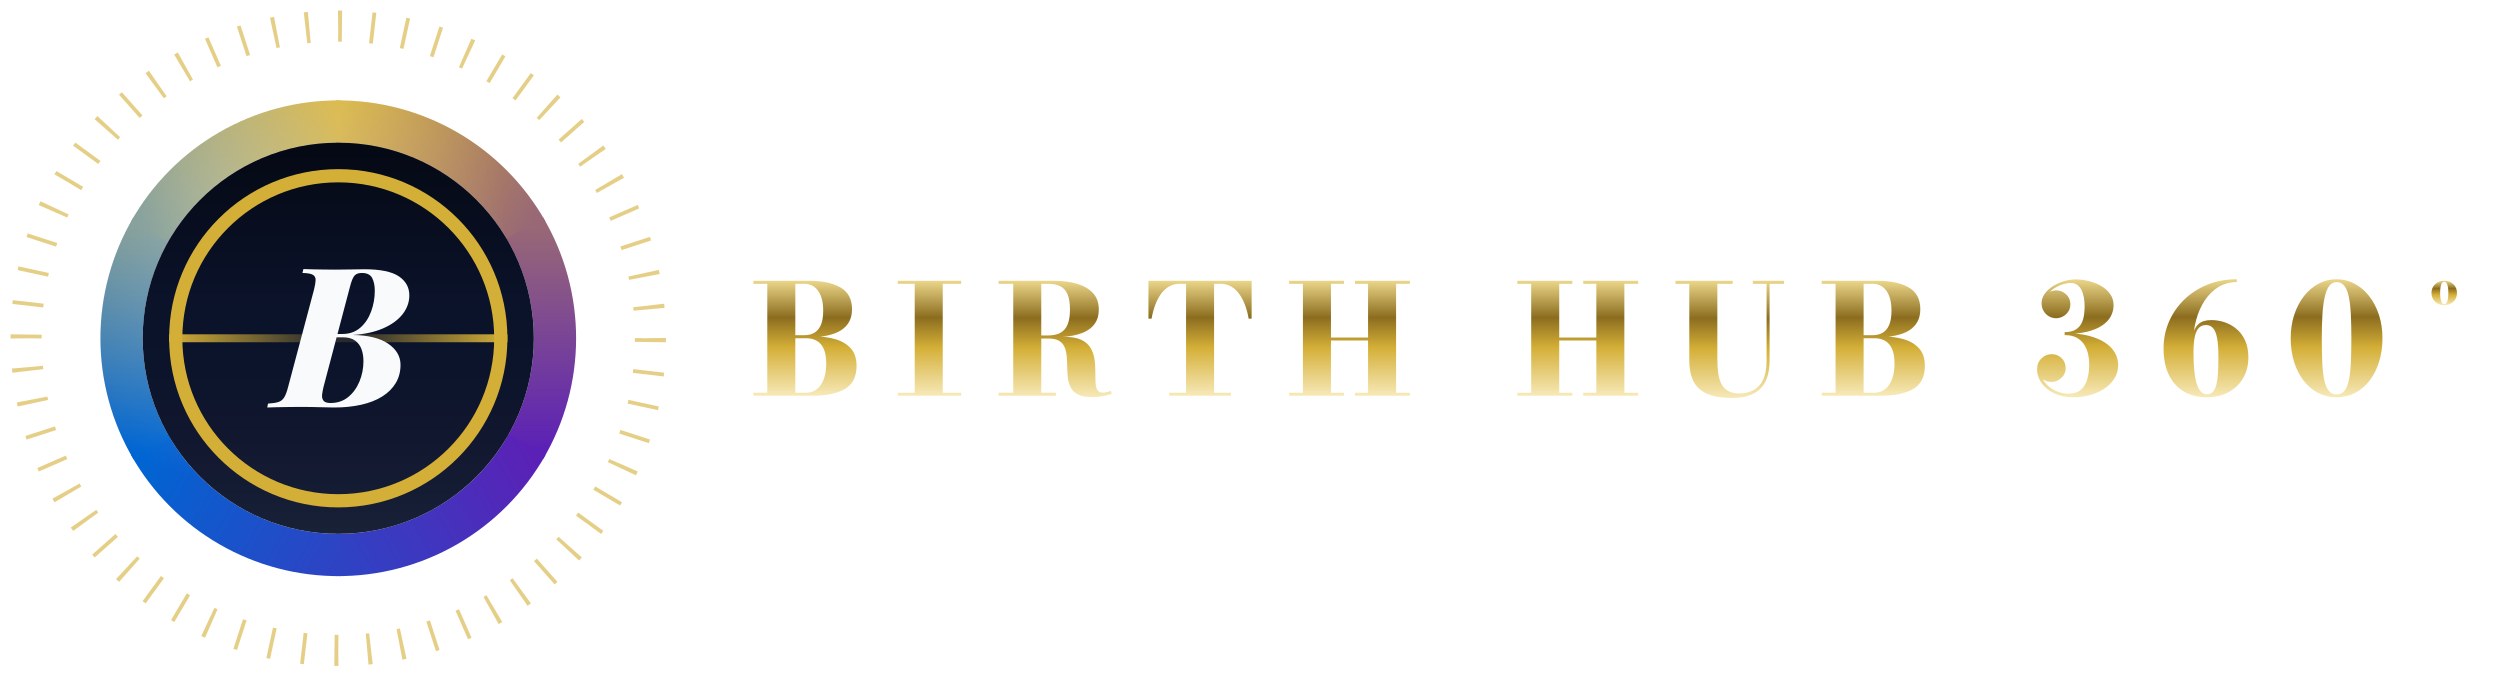
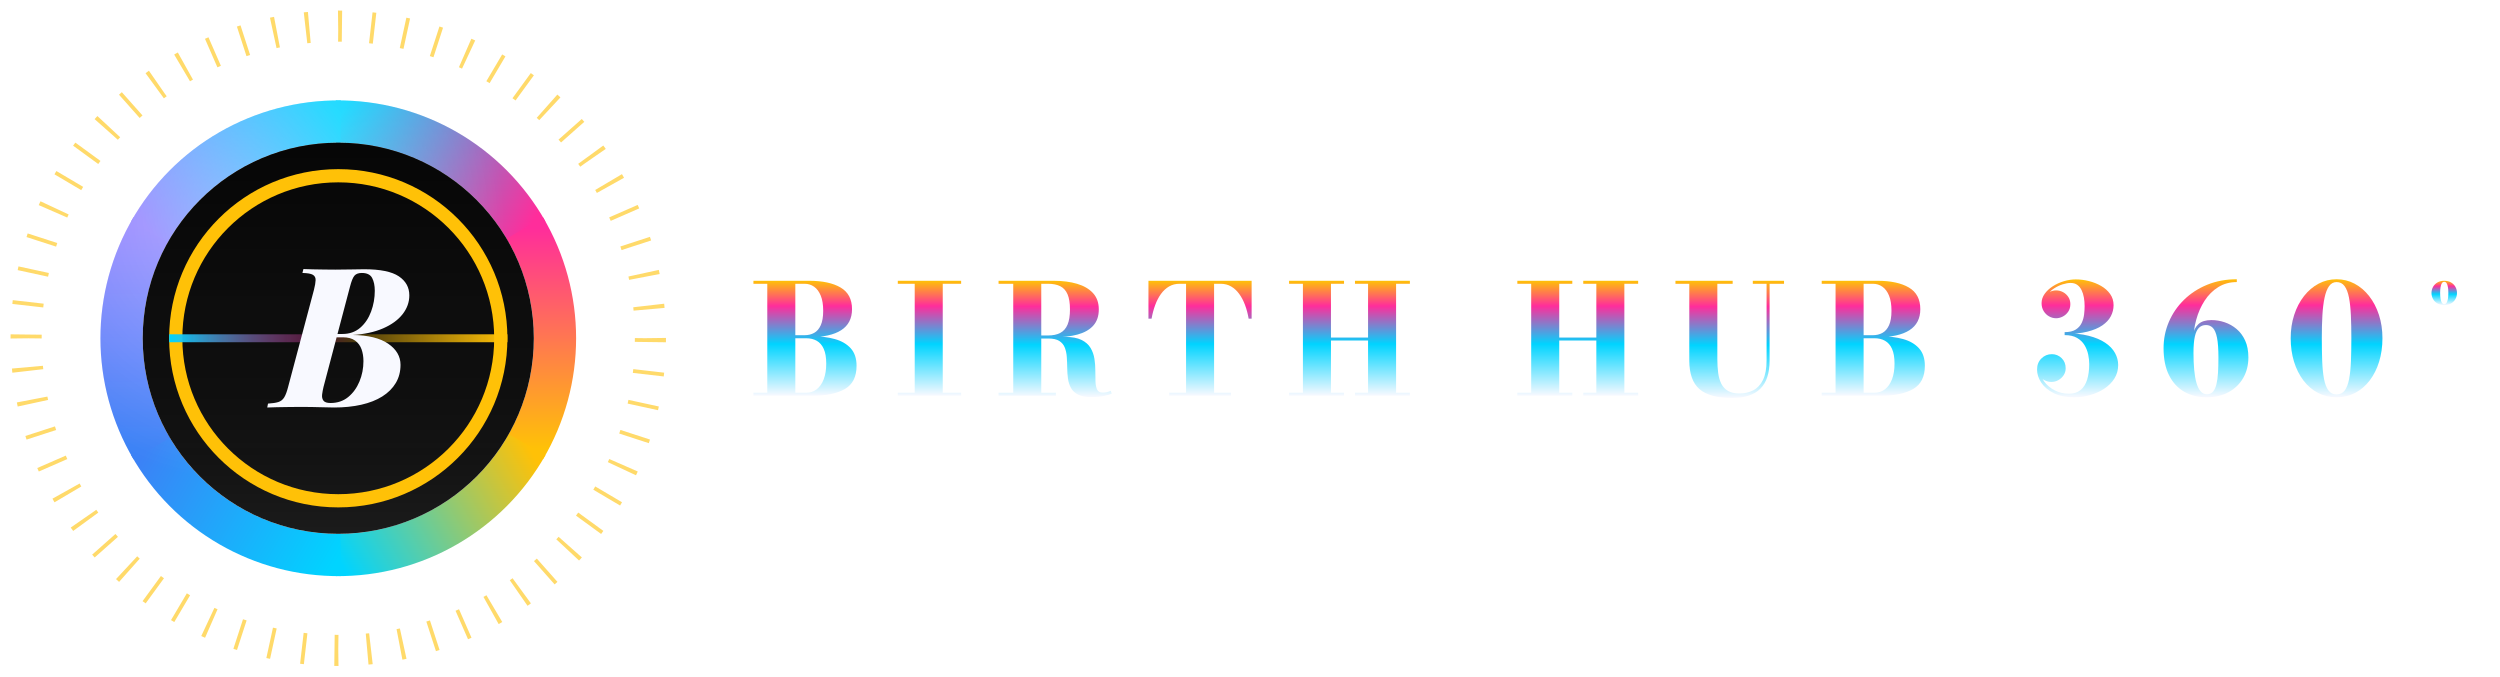
<svg xmlns="http://www.w3.org/2000/svg" viewBox="0 0 946 256" width="946" height="256" role="img" aria-label="Birth Hub 360">
  <defs>
    <linearGradient id="bh-o0" gradientUnits="userSpaceOnUse" x1="127.14" y1="46.00" x2="199.44" y2="87.75">
-       <stop offset="0" stop-color="#D4AF37" />
-       <stop offset="1" stop-color="#986876" />
+       <stop offset="0" stop-color="#00D4FF" />
+       <stop offset="1" stop-color="#FF2D9B" />
    </linearGradient>
    <linearGradient id="bh-o1" gradientUnits="userSpaceOnUse" x1="198.58" y1="86.26" x2="198.58" y2="169.74">
-       <stop offset="0" stop-color="#986876" />
-       <stop offset="1" stop-color="#5B21B6" />
+       <stop offset="0" stop-color="#FF2D9B" />
+       <stop offset="1" stop-color="#FFC107" />
    </linearGradient>
    <linearGradient id="bh-o2" gradientUnits="userSpaceOnUse" x1="199.44" y1="168.25" x2="127.14" y2="210.00">
-       <stop offset="0" stop-color="#5B21B6" />
-       <stop offset="1" stop-color="#2E43C4" />
+       <stop offset="0" stop-color="#FFC107" />
+       <stop offset="1" stop-color="#00D4FF" />
    </linearGradient>
    <linearGradient id="bh-o3" gradientUnits="userSpaceOnUse" x1="128.86" y1="210.00" x2="56.56" y2="168.25">
-       <stop offset="0" stop-color="#2E43C4" />
-       <stop offset="1" stop-color="#0065D2" />
+       <stop offset="0" stop-color="#00D4FF" />
+       <stop offset="1" stop-color="#3B82F6" />
    </linearGradient>
    <linearGradient id="bh-o4" gradientUnits="userSpaceOnUse" x1="57.42" y1="169.74" x2="57.42" y2="86.26">
-       <stop offset="0" stop-color="#0065D2" />
-       <stop offset="1" stop-color="#6A8A84" />
+       <stop offset="0" stop-color="#3B82F6" />
+       <stop offset="1" stop-color="#8B7DFF" />
    </linearGradient>
    <linearGradient id="bh-o5" gradientUnits="userSpaceOnUse" x1="56.56" y1="87.75" x2="128.86" y2="46.00">
-       <stop offset="0" stop-color="#6A8A84" />
-       <stop offset="1" stop-color="#D4AF37" />
+       <stop offset="0" stop-color="#8B7DFF" />
+       <stop offset="1" stop-color="#00D4FF" />
    </linearGradient>
    <linearGradient id="bh-bar" x1="0" y1="0" x2="1" y2="0">
-       <stop offset="0" stop-color="#D4AF37" />
-       <stop offset="0.45" stop-color="#D4AF37" stop-opacity="0.15" />
-       <stop offset="0.55" stop-color="#D4AF37" stop-opacity="0.15" />
-       <stop offset="1" stop-color="#D4AF37" />
+       <stop offset="0" stop-color="#00D4FF" />
+       <stop offset="0.45" stop-color="#FF2D9B" stop-opacity="0.25" />
+       <stop offset="0.55" stop-color="#FFC107" stop-opacity="0.25" />
+       <stop offset="1" stop-color="#FFC107" />
    </linearGradient>
    <radialGradient id="bh-sheen" cx="0.3" cy="0.25" r="0.55">
      <stop offset="0" stop-color="#FFFFFF" stop-opacity="0.34" />
      <stop offset="1" stop-color="#FFFFFF" stop-opacity="0" />
    </radialGradient>
    <linearGradient id="bh-core-shade" x1="0" y1="0" x2="0" y2="1">
      <stop offset="0" stop-color="#000000" stop-opacity="0.55" />
      <stop offset="0.42" stop-color="#000000" stop-opacity="0" />
      <stop offset="1" stop-color="#FFFFFF" stop-opacity="0.06" />
    </linearGradient>
    <linearGradient id="bh-gold-metal" x1="0" y1="0" x2="0" y2="1">
-       <stop offset="0" stop-color="#F7E9B8" />
-       <stop offset="0.42" stop-color="#D4AF37" />
-       <stop offset="0.68" stop-color="#8C6D1F" />
-       <stop offset="1" stop-color="#EBD689" />
+       <stop offset="0" stop-color="#F8F9FF" />
+       <stop offset="0.45" stop-color="#00D4FF" />
+       <stop offset="0.78" stop-color="#FF2D9B" />
+       <stop offset="1" stop-color="#FFC107" />
    </linearGradient>
  </defs>
  <g id="bh-emblem">
-     <circle cx="128.0" cy="128.0" r="118.12" fill="none" stroke="#D4AF37" stroke-width="11.77" opacity="0.6" stroke-dasharray="1.44 10.93" />
+     <circle cx="128.0" cy="128.0" r="118.12" fill="none" stroke="#FFC107" stroke-width="11.77" opacity="0.6" stroke-dasharray="1.44 10.93" />
    <g fill="none" stroke-width="16.0">
      <path stroke="url(#bh-o0)" d="M127.14 46.00 A82.0 82.0 0 0 1 199.44 87.75" />
      <path stroke="url(#bh-o1)" d="M198.58 86.26 A82.0 82.0 0 0 1 198.58 169.74" />
      <path stroke="url(#bh-o2)" d="M199.44 168.25 A82.0 82.0 0 0 1 127.14 210.00" />
      <path stroke="url(#bh-o3)" d="M128.86 210.00 A82.0 82.0 0 0 1 56.56 168.25" />
      <path stroke="url(#bh-o4)" d="M57.42 169.74 A82.0 82.0 0 0 1 57.42 86.26" />
      <path stroke="url(#bh-o5)" d="M56.56 87.75 A82.0 82.0 0 0 1 128.86 46.00" />
    </g>
    <circle cx="128.0" cy="128.0" r="90" fill="url(#bh-sheen)" />
-     <circle cx="128.0" cy="128.0" r="74.0" fill="#0B132B" />
+     <circle cx="128.0" cy="128.0" r="74.0" fill="#0D0D0D" />
    <circle cx="128.0" cy="128.0" r="74.0" fill="url(#bh-core-shade)" />
-     <circle cx="128.0" cy="128.0" r="61.5" fill="none" stroke="#D4AF37" stroke-width="5.0" />
+     <circle cx="128.0" cy="128.0" r="61.5" fill="none" stroke="#FFC107" stroke-width="5.0" />
    <rect x="64.0" y="126.5" width="128.0" height="3.0" fill="url(#bh-bar)" />
-     <path fill="#F8FAFC" transform="matrix(0.074 0 0 -0.074 104.45 154.20)" d="M450.4 707Q574.2 707 627.9 670.8Q681.6 634.6 681.6 573.4Q681.6 520.8 646.8 476.7Q612 432.6 547 404.5Q482 376.4 391 370.8Q511 369.4 573.8 326.1Q636.6 282.8 636.6 218.2Q636.6 165.8 612.2 125.1Q587.8 84.4 543.2 56.4Q498.6 28.4 436 14.2Q373.4 0 297 0Q267.8 0 227.6 1.5Q187.4 3 121 3Q94.8 3 63.8 2.5Q32.8 2 3.7 1.5Q-25.4 1 -45 0L-41 20Q-7 22 12 28Q31 34 42 52Q53 70 62 106L194 602Q201.8 632.8 202.4 651.3Q203 669.8 188.5 678.5Q174 687.2 135 688L140 708Q159.6 707 188.2 706.5Q216.8 706 247.7 705.5Q278.6 705 303 705Q353.2 705 385.7 706Q418.2 707 450.4 707ZM266 359 270 376H339.2Q393.8 376 430.6 407.9Q467.4 439.8 486.2 490.8Q505 541.8 505 596.8Q505 636.6 491.5 662.3Q478 688 438.6 688Q413 688 401 674.1Q389 660.2 378 617L243 106Q238.2 86.4 235.7 67.1Q233.2 47.8 242.2 35.4Q251.2 23 278.8 23Q331.6 23 368.9 53.4Q406.2 83.8 426.6 132.9Q447 182 447 237.2Q447 270.4 437.2 297.9Q427.4 325.4 404.3 342.2Q381.2 359 341.6 359Z" />
+     <path fill="#F8F9FF" transform="matrix(0.074 0 0 -0.074 104.45 154.20)" d="M450.4 707Q574.2 707 627.9 670.8Q681.6 634.6 681.6 573.4Q681.6 520.8 646.8 476.7Q612 432.6 547 404.5Q482 376.4 391 370.8Q511 369.4 573.8 326.1Q636.6 282.8 636.6 218.2Q636.6 165.8 612.2 125.1Q587.8 84.4 543.2 56.4Q498.6 28.4 436 14.2Q373.4 0 297 0Q267.8 0 227.6 1.5Q187.4 3 121 3Q94.8 3 63.8 2.5Q32.8 2 3.7 1.5Q-25.4 1 -45 0L-41 20Q-7 22 12 28Q31 34 42 52Q53 70 62 106L194 602Q201.8 632.8 202.4 651.3Q203 669.8 188.5 678.5Q174 687.2 135 688L140 708Q159.6 707 188.2 706.5Q216.8 706 247.7 705.5Q278.6 705 303 705Q353.2 705 385.7 706Q418.2 707 450.4 707ZM266 359 270 376H339.2Q393.8 376 430.6 407.9Q467.4 439.8 486.2 490.8Q505 541.8 505 596.8Q505 636.6 491.5 662.3Q478 688 438.6 688Q413 688 401 674.1Q389 660.2 378 617L243 106Q238.2 86.4 235.7 67.1Q233.2 47.8 242.2 35.4Q251.2 23 278.8 23Q331.6 23 368.9 53.4Q406.2 83.8 426.6 132.9Q447 182 447 237.2Q447 270.4 437.2 297.9Q427.4 325.4 404.3 342.2Q381.2 359 341.6 359Z" />
  </g>
  <g fill="url(#bh-gold-metal)" transform="translate(284.00 149.75) scale(0.029 -0.029)">
    <path transform="translate(0.00 0)" d="M37.84 0V39H726.42Q805.1 39 863.82 84.5Q922.55 130 955.2 215.5Q987.86 301 987.86 420Q987.86 539 955.2 611.63Q922.55 684.27 863.82 717.27Q805.1 750.27 726.42 750.27H515.7V776H805.24Q968.2 776 1099.01 739.9Q1229.82 703.8 1306.68 619.58Q1383.53 535.36 1383.53 390.72Q1383.53 176.7 1231.86 88.35Q1080.18 0 805.24 0ZM218.58 19.39V1480.61H584.52V19.39ZM515.7 764V790H706.42Q775.1 790 829.82 820Q884.55 850 916.34 920Q948.12 990 948.12 1109Q948.12 1228 916.34 1306Q884.55 1384 829.82 1422.5Q775.1 1461 706.42 1461H37.84V1500H765.71Q1024.91 1500 1174.59 1412.5Q1324.27 1325 1324.27 1130Q1324.27 946.25 1182.46 855.12Q1040.65 764 765.71 764Z" />
    <path transform="translate(1883.79 0)" d="M37.84 0V39H258.58V1461H37.84V1500H864.25V1461H624.25V39H864.25V0Z" />
    <path transform="translate(3198.59 0)" d="M399.31 762.78V786.52H683.94Q779.94 786.52 843.41 820.16Q906.88 853.8 938.22 928.34Q969.56 1002.88 969.56 1126.52Q969.56 1250.16 938.22 1323.5Q906.88 1396.84 843.41 1428.92Q779.94 1461 683.94 1461H37.84V1500H757.14Q930.1 1500 1062.73 1460.7Q1195.36 1421.39 1270.53 1338.95Q1345.71 1256.52 1345.71 1126.52Q1345.71 996.52 1274.9 916.52Q1204.09 836.52 1072.09 799.65Q940.1 762.78 757.14 762.78ZM37.84 0V39H785.96V0ZM229.3 21V1481.05H594.98V21ZM1247.14 -17.32Q1138.18 -17.32 1075.4 14.91Q1012.63 47.14 982.58 101.74Q952.52 156.34 943.36 224.3Q934.2 292.27 933.57 364.73Q932.94 437.2 928.13 505.16Q923.33 573.12 902.26 627.72Q881.18 682.32 830.88 714.55Q780.58 746.78 688.58 746.78H399.31V767.78H904.25Q1040.67 767.78 1120.04 728.42Q1199.42 689.05 1238.03 624.05Q1276.64 559.05 1288.71 481.69Q1300.78 404.32 1300.45 326.95Q1300.12 249.59 1302.52 184.59Q1304.92 119.59 1324.16 80.22Q1343.39 40.86 1395.58 40.86Q1427.58 40.86 1454.28 47.72Q1480.98 54.59 1501.71 64.59L1514.98 26.86Q1490.98 13.86 1418.82 -1.73Q1346.66 -17.32 1247.14 -17.32Z" />
    <path transform="translate(5154.38 0)" d="M308.49 0V39H528.49V1461H443.42Q367.13 1461 306.77 1425.91Q246.42 1390.82 201.31 1328.54Q156.21 1266.26 125.81 1183.67Q95.41 1101.08 78.58 1006.08H37.84V1500H1384.09V1006.08H1345.09Q1328.98 1101.08 1298.22 1183.67Q1267.46 1266.26 1222.22 1328.54Q1176.98 1390.82 1116.62 1425.91Q1056.27 1461 979.98 1461H894.17V39H1114.17V0Z" />
    <path transform="translate(6989.17 0)" d="M1614.25 1500V1461H1434.25V39H1614.25V0H897.86V39H1068.58V720.73H584.52V39H754.98V0H37.84V39H218.58V1461H37.84V1500H754.98V1461H584.52V759.27H1068.58V1461H897.86V1500Z" />
    <path transform="translate(9967.76 0)" d="M1614.25 1500V1461H1434.25V39H1614.25V0H897.86V39H1068.58V720.73H584.52V39H754.98V0H37.84V39H218.58V1461H37.84V1500H754.98V1461H584.52V759.27H1068.58V1461H897.86V1500Z" />
    <path transform="translate(12032.55 0)" d="M1452.81 1500V1461H1264.54V460Q1264.54 213 1143.89 92Q1023.24 -29 775.26 -29Q483.32 -29 350.01 86Q216.7 201 216.7 460V1461H36.24V1500H782.65V1461H582.65V480Q582.65 381 593.49 298.33Q604.33 215.66 634.87 155.72Q665.42 95.78 722.21 62.61Q779 29.44 870.16 29.44Q972.2 29.44 1052.44 71.28Q1132.68 113.12 1178.88 207.7Q1225.08 302.27 1225.08 460V1461H1045.47V1500Z" />
    <path transform="translate(13939.34 0)" d="M37.84 0V39H726.42Q805.1 39 863.82 84.5Q922.55 130 955.2 215.5Q987.86 301 987.86 420Q987.86 539 955.2 611.63Q922.55 684.27 863.82 717.27Q805.1 750.27 726.42 750.27H515.7V776H805.24Q968.2 776 1099.01 739.9Q1229.82 703.8 1306.68 619.58Q1383.53 535.36 1383.53 390.72Q1383.53 176.7 1231.86 88.35Q1080.18 0 805.24 0ZM218.58 19.39V1480.61H584.52V19.39ZM515.7 764V790H706.42Q775.1 790 829.82 820Q884.55 850 916.34 920Q948.12 990 948.12 1109Q948.12 1228 916.34 1306Q884.55 1384 829.82 1422.5Q775.1 1461 706.42 1461H37.84V1500H765.71Q1024.91 1500 1174.59 1412.5Q1324.27 1325 1324.27 1130Q1324.27 946.25 1182.46 855.12Q1040.65 764 765.71 764Z" />
    <path transform="translate(16736.93 0)" d="M535.2 -20Q374.9 -20 267.06 34.08Q159.23 88.16 104.61 171.36Q50 254.56 50 341.2Q50 430.28 106.69 486.34Q163.38 542.4 243.2 542.4Q316.28 542.4 369.84 491.21Q423.4 440.02 423.4 358.2Q423.4 307.9 396.79 267.56Q370.17 227.23 327.84 203.61Q285.5 180 237.2 180Q189.9 180 147.56 202.11Q105.23 224.23 78.61 261.06Q52 297.9 52 341.2H90Q90 259.1 141.94 186.99Q193.89 114.89 279.37 70.64Q364.85 26.39 465.92 26.39Q559.3 26.39 617.7 74.37Q676.09 122.34 703.41 209.57Q730.72 296.8 730.72 414.64Q730.72 471.98 717.32 537.05Q703.92 602.12 669.5 659.93Q635.09 717.73 572.1 754.5Q509.1 791.27 409.92 791.27V816Q590.92 816 722.79 782.5Q854.66 749 940.16 691Q1025.66 633 1067.03 558Q1108.4 483 1108.4 400Q1108.4 303 1059.42 225Q1010.44 147 927.8 92.5Q845.16 38 743.18 9Q641.2 -20 535.2 -20ZM409.92 805.27V830Q501.84 830 554.46 863.37Q607.09 896.73 632 949.37Q656.92 1002 663.82 1060.57Q670.72 1119.14 670.72 1169.56Q670.72 1227.97 661.17 1281.83Q651.63 1335.7 630.61 1378.63Q609.59 1421.56 574.57 1446.72Q539.55 1471.88 488.6 1471.88Q442.31 1471.88 384.29 1453.78Q326.26 1435.68 272.65 1400.89Q219.03 1366.09 184.02 1317.87Q149 1269.65 149 1208.4H111Q111 1256.7 139.61 1294.17Q168.23 1331.64 211.56 1353.12Q254.9 1374.6 298.2 1374.6Q346.5 1374.6 388.84 1351.99Q431.17 1329.37 457.79 1289.04Q484.4 1248.7 484.4 1195.4Q484.4 1137.1 455.79 1095.76Q427.17 1054.43 384.34 1032.81Q341.5 1011.2 298.2 1011.2Q249.9 1011.2 206.56 1035.81Q163.23 1060.43 136.11 1104.76Q109 1149.1 109 1208.4Q109 1273.38 149.35 1329.83Q189.69 1386.29 255.6 1428.68Q321.51 1471.07 400.35 1494.54Q479.2 1518 555.2 1518Q639.2 1518 725.68 1496.5Q812.16 1475 885.3 1433Q958.44 1391 1003.42 1328Q1048.4 1265 1048.4 1182Q1048.4 1107 1013.53 1039.13Q978.66 971.27 902.66 918.63Q826.66 866 704.79 835.63Q582.92 805.27 409.92 805.27Z" />
    <path transform="translate(18337.72 0)" d="M661.2 -20Q495.56 -20 369.22 52.5Q242.89 125 171.44 267.5Q100 410 100 620Q100 802 169.59 964.5Q239.18 1127 366.91 1252Q494.65 1377 669.7 1448.5Q844.75 1520 1055.67 1520V1483.27Q919.81 1483.27 814.07 1417.77Q708.33 1352.27 635.98 1241Q563.63 1129.73 525.95 991.29Q488.27 852.86 488.27 706.98L490.32 560.27Q490.32 436.84 499.6 337.28Q508.87 237.72 529.47 166.44Q550.06 95.16 583.73 57.08Q617.41 19 666.47 19Q715.53 19 745.2 53.31Q774.88 87.63 790.2 151.17Q805.52 214.72 810.67 303.01Q815.81 391.31 815.81 500Q815.81 664.74 797.45 756.58Q779.09 848.42 742.81 885.52Q706.53 922.61 654.13 922.61Q598.46 922.61 562.21 887.36Q525.97 852.1 508.14 772.9Q490.32 693.69 490.32 560.27H459.98Q459.98 691.91 479.47 787.64Q498.97 883.37 555.74 935.35Q612.51 987.32 724.48 987.32Q811.46 987.32 896.88 958.72Q982.3 930.12 1052.42 871.16Q1122.54 812.2 1164.6 720.1Q1206.67 628 1206.67 500Q1206.67 350 1139.46 232.5Q1072.24 115 949.54 47.5Q826.84 -20 661.2 -20Z" />
    <path transform="translate(20016.52 0)" d="M678.56 -20Q545.58 -20 435.47 37.67Q325.35 95.34 245.93 199.88Q166.52 304.41 123.26 444.64Q80 584.88 80 750Q80 915.12 125.76 1055.36Q171.52 1195.59 253.3 1300.12Q335.08 1404.66 443.83 1462.33Q552.58 1520 678.56 1520Q804.54 1520 913.29 1462.33Q1022.04 1404.66 1103.82 1300.12Q1185.6 1195.59 1231.36 1055.36Q1277.12 915.12 1277.12 750Q1277.12 584.88 1233.86 444.64Q1190.6 304.41 1111.19 199.88Q1031.77 95.34 921.65 37.67Q811.54 -20 678.56 -20ZM678.56 16.73Q746.62 16.73 785.29 69.35Q823.97 121.97 842.56 219.42Q861.15 316.86 866.3 451.52Q871.44 586.18 871.44 750Q871.44 913.82 865.49 1048.48Q859.54 1183.14 840.55 1280.58Q821.56 1378.03 783.02 1430.65Q744.48 1483.27 678.56 1483.27Q618.5 1483.27 580.83 1430.65Q543.15 1378.03 522.19 1280.58Q501.23 1183.14 493.59 1048.48Q485.95 913.82 485.95 750Q485.95 586.18 491.09 451.52Q496.23 316.86 514.69 219.42Q533.15 121.97 572.33 69.35Q611.5 16.73 678.56 16.73Z" />
    <path transform="translate(21785.31 658.07) scale(0.5517)" d="M570.39 950Q477.61 950 409.75 989.5Q341.9 1029 305.47 1094.5Q269.04 1160 269.04 1238Q269.04 1316 305.47 1381.5Q341.9 1447 409.75 1486.5Q477.61 1526 570.39 1526Q664.18 1526 731.53 1486.5Q798.89 1447 835.32 1381.5Q871.74 1316 871.74 1238Q871.74 1160 835.32 1094.5Q798.89 1029 731.53 989.5Q664.18 950 570.39 950ZM570.39 973.27Q605.38 973.27 626.53 1006.62Q647.69 1039.97 657.59 1100Q667.49 1160.04 667.49 1238Q667.49 1316.96 657.59 1376.5Q647.69 1436.03 626.53 1469.38Q605.38 1502.73 570.39 1502.73Q536.4 1502.73 514.75 1469.38Q493.1 1436.03 483.19 1376.5Q473.29 1316.96 473.29 1238Q473.29 1160.04 483.19 1100Q493.1 1039.97 514.75 1006.62Q536.4 973.27 570.39 973.27Z" />
  </g>
</svg>
